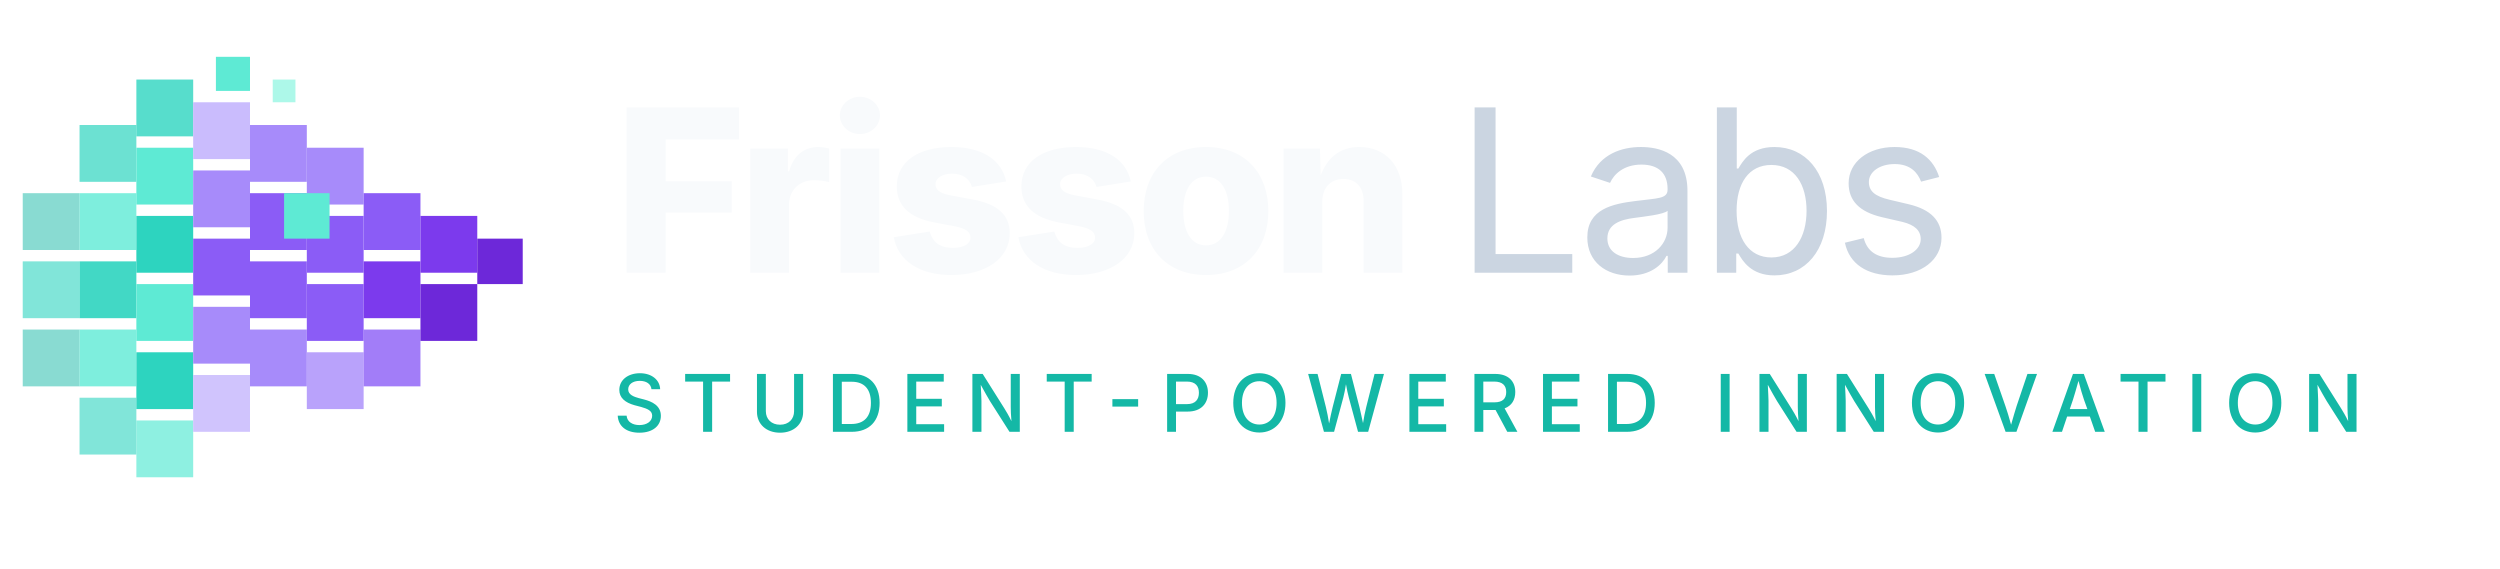
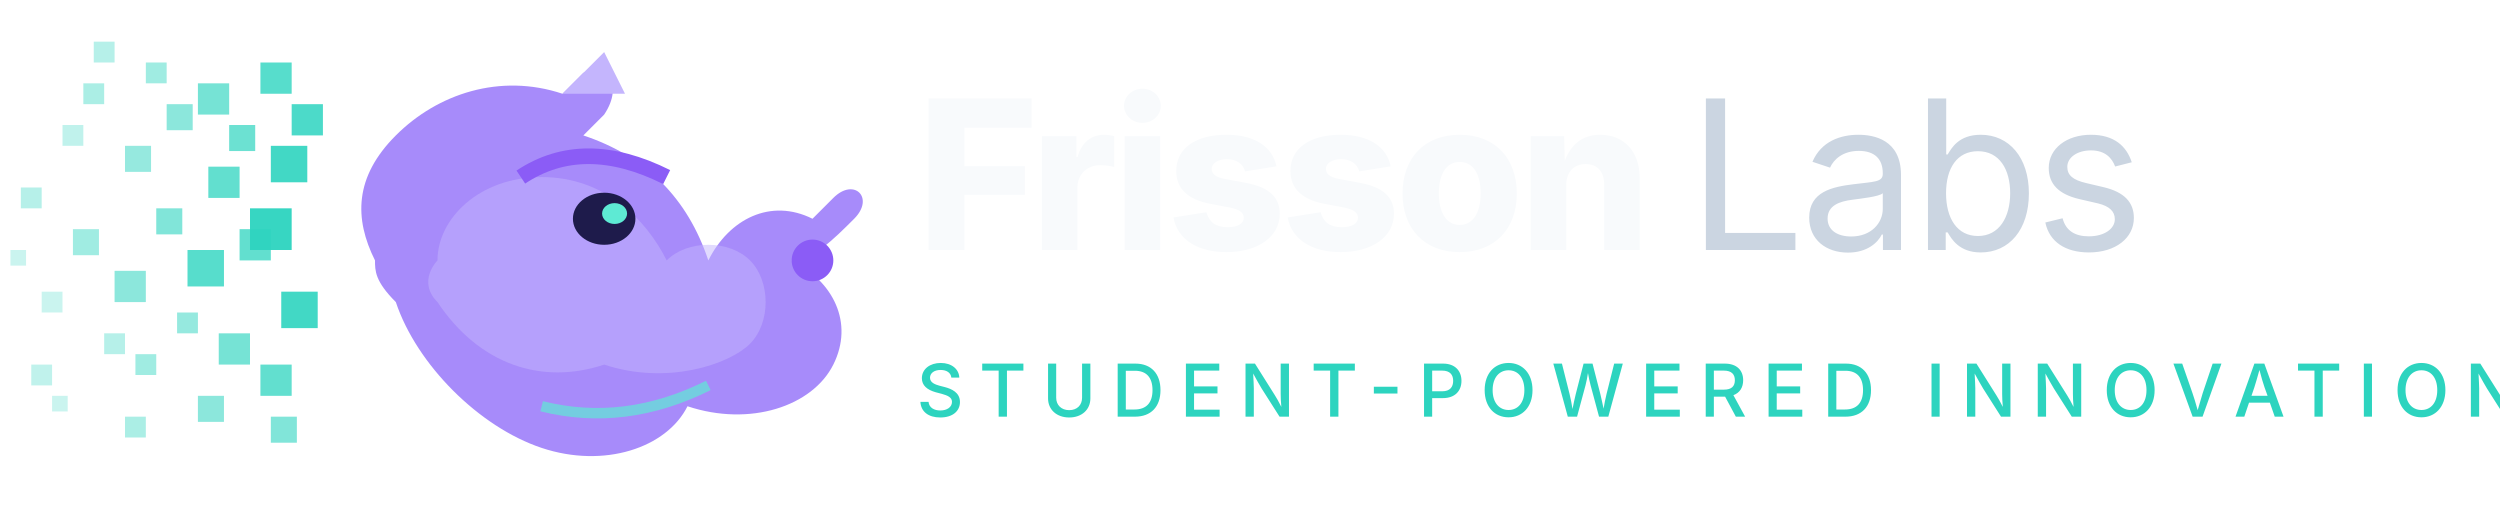
- <svg xmlns="http://www.w3.org/2000/svg" viewBox="0 0 220 50">
-   <g transform="translate(2, 5)">
-     <rect x="0" y="12" width="5" height="5" fill="#14B8A6" opacity="0.5" />
-     <rect x="0" y="18" width="5" height="5" fill="#2dd4bf" opacity="0.6" />
-     <rect x="0" y="24" width="5" height="5" fill="#14B8A6" opacity="0.5" />
-     <rect x="5" y="6" width="5" height="5" fill="#2dd4bf" opacity="0.7" />
-     <rect x="5" y="12" width="5" height="5" fill="#5eead4" opacity="0.8" />
-     <rect x="5" y="18" width="5" height="5" fill="#2dd4bf" opacity="0.9" />
-     <rect x="5" y="24" width="5" height="5" fill="#5eead4" opacity="0.8" />
-     <rect x="5" y="30" width="5" height="5" fill="#2dd4bf" opacity="0.6" />
-     <rect x="10" y="2" width="5" height="5" fill="#2dd4bf" opacity="0.8" />
-     <rect x="10" y="8" width="5" height="5" fill="#5eead4" />
-     <rect x="10" y="14" width="5" height="5" fill="#2dd4bf" />
-     <rect x="10" y="20" width="5" height="5" fill="#5eead4" />
-     <rect x="10" y="26" width="5" height="5" fill="#2dd4bf" />
-     <rect x="10" y="32" width="5" height="5" fill="#5eead4" opacity="0.7" />
-     <rect x="15" y="4" width="5" height="5" fill="#c4b5fd" opacity="0.9" />
-     <rect x="15" y="10" width="5" height="5" fill="#a78bfa" />
-     <rect x="15" y="16" width="5" height="5" fill="#8b5cf6" />
-     <rect x="15" y="22" width="5" height="5" fill="#a78bfa" />
-     <rect x="15" y="28" width="5" height="5" fill="#c4b5fd" opacity="0.8" />
-     <rect x="20" y="6" width="5" height="5" fill="#a78bfa" />
-     <rect x="20" y="12" width="5" height="5" fill="#8b5cf6" />
-     <rect x="20" y="18" width="5" height="5" fill="#8b5cf6" />
-     <rect x="20" y="24" width="5" height="5" fill="#a78bfa" />
-     <rect x="25" y="8" width="5" height="5" fill="#a78bfa" />
-     <rect x="25" y="14" width="5" height="5" fill="#8b5cf6" />
-     <rect x="25" y="20" width="5" height="5" fill="#8b5cf6" />
-     <rect x="25" y="26" width="5" height="5" fill="#a78bfa" opacity="0.8" />
-     <rect x="30" y="12" width="5" height="5" fill="#8b5cf6" />
-     <rect x="30" y="18" width="5" height="5" fill="#7c3aed" />
-     <rect x="30" y="24" width="5" height="5" fill="#8b5cf6" opacity="0.8" />
-     <rect x="35" y="14" width="5" height="5" fill="#7c3aed" />
-     <rect x="35" y="20" width="5" height="5" fill="#6d28d9" />
-     <rect x="40" y="16" width="4" height="4" fill="#6d28d9" />
-     <rect x="23" y="12" width="4" height="4" fill="#5eead4" />
-     <rect x="17" y="0" width="3" height="3" fill="#5eead4" />
-     <rect x="22" y="2" width="2" height="2" fill="#99f6e4" opacity="0.8" />
+ <svg xmlns="http://www.w3.org/2000/svg" viewBox="0 0 240 50">
+   <g fill="#2dd4bf">
+     <rect x="2" y="18" width="2" height="2" opacity="0.35" />
+     <rect x="6" y="12" width="2" height="2" opacity="0.3" />
+     <rect x="4" y="28" width="2" height="2" opacity="0.25" />
+     <rect x="8" y="8" width="2" height="2" opacity="0.4" />
+     <rect x="3" y="35" width="2" height="2" opacity="0.3" />
+     <rect x="10" y="32" width="2" height="2" opacity="0.35" />
+     <rect x="7" y="22" width="2.5" height="2.5" opacity="0.45" />
+     <rect x="1" y="24" width="1.5" height="1.5" opacity="0.25" />
+     <rect x="9" y="4" width="2" height="2" opacity="0.35" />
+     <rect x="5" y="38" width="1.5" height="1.5" opacity="0.25" />
+     <rect x="12" y="14" width="2.5" height="2.5" opacity="0.5" />
+     <rect x="14" y="6" width="2" height="2" opacity="0.45" />
+     <rect x="11" y="26" width="3" height="3" opacity="0.55" />
+     <rect x="15" y="20" width="2.5" height="2.5" opacity="0.6" />
+     <rect x="13" y="34" width="2" height="2" opacity="0.45" />
+     <rect x="16" y="10" width="2.5" height="2.5" opacity="0.55" />
+     <rect x="12" y="40" width="2" height="2" opacity="0.4" />
+     <rect x="17" y="30" width="2" height="2" opacity="0.5" />
+     <rect x="19" y="8" width="3" height="3" opacity="0.65" />
+     <rect x="20" y="16" width="3" height="3" opacity="0.75" />
+     <rect x="18" y="24" width="3.5" height="3.5" opacity="0.8" />
+     <rect x="21" y="32" width="3" height="3" opacity="0.65" />
+     <rect x="19" y="38" width="2.5" height="2.5" opacity="0.55" />
+     <rect x="22" y="12" width="2.5" height="2.5" opacity="0.7" />
+     <rect x="23" y="22" width="3" height="3" opacity="0.75" />
+     <rect x="25" y="6" width="3" height="3" opacity="0.8" />
+     <rect x="26" y="14" width="3.5" height="3.5" opacity="0.9" />
+     <rect x="24" y="20" width="4" height="4" opacity="0.95" />
+     <rect x="27" y="28" width="3.5" height="3.5" opacity="0.9" />
+     <rect x="25" y="35" width="3" height="3" opacity="0.75" />
+     <rect x="28" y="10" width="3" height="3" opacity="0.85" />
+     <rect x="26" y="40" width="2.5" height="2.5" opacity="0.6" />
  </g>
-   <text x="54" y="24" font-family="system-ui, -apple-system, sans-serif" font-weight="800" font-size="20" fill="#f8fafc" letter-spacing="-0.5">Frisson</text>
-   <text x="128" y="24" font-family="system-ui, -apple-system, sans-serif" font-weight="400" font-size="20" fill="#cbd5e1" letter-spacing="-0.5">Labs</text>
-   <text x="54" y="38" font-family="system-ui, -apple-system, sans-serif" font-weight="500" font-size="7" fill="#14B8A6" letter-spacing="1.5">STUDENT-POWERED INNOVATION</text>
+   <g transform="translate(28, 3)">
+     <path d="       M 8 22       C 6 18, 6 14, 10 10       C 14 6, 20 4, 26 6       L 28 4       C 30 3, 32 5, 30 8       L 28 10       C 34 12, 38 16, 40 22       C 42 18, 46 16, 50 18       L 52 16       C 54 14, 56 16, 54 18       C 52 20, 50 22, 48 22       C 52 24, 54 28, 52 32       C 50 36, 44 38, 38 36       C 36 40, 30 42, 24 40       C 18 38, 12 32, 10 26       C 8 24, 8 23, 8 22       Z     " fill="#a78bfa" />
+     <path d="       M 14 22       C 14 18, 18 14, 24 14       C 30 14, 34 18, 36 22       C 38 20, 42 20, 44 22       C 46 24, 46 28, 44 30       C 42 32, 36 34, 30 32       C 24 34, 18 32, 14 26       C 12 24, 14 22, 14 22       Z     " fill="#c4b5fd" opacity="0.5" />
+     <ellipse cx="30" cy="18" rx="3" ry="2.5" fill="#1e1b4b" />
+     <ellipse cx="31" cy="17.5" rx="1.2" ry="1" fill="#5eead4" />
+     <circle cx="50" cy="22" r="2" fill="#8b5cf6" />
+     <path d="M 26 6 L 30 2 L 32 6 Z" fill="#c4b5fd" />
+     <path d="M 22 14 Q 28 10, 36 14" stroke="#8b5cf6" stroke-width="1.5" fill="none" />
+     <path d="M 24 36 Q 32 38, 40 34" stroke="#5eead4" stroke-width="1" fill="none" opacity="0.7" />
+   </g>
+   <text x="88" y="24" font-family="system-ui, -apple-system, sans-serif" font-weight="800" font-size="20" fill="#f8fafc" letter-spacing="-0.5">Frisson</text>
+   <text x="162" y="24" font-family="system-ui, -apple-system, sans-serif" font-weight="400" font-size="20" fill="#cbd5e1" letter-spacing="-0.5">Labs</text>
+   <text x="88" y="40" font-family="system-ui, -apple-system, sans-serif" font-weight="500" font-size="7" fill="#2dd4bf" letter-spacing="1.5">STUDENT-POWERED INNOVATION</text>
</svg>
